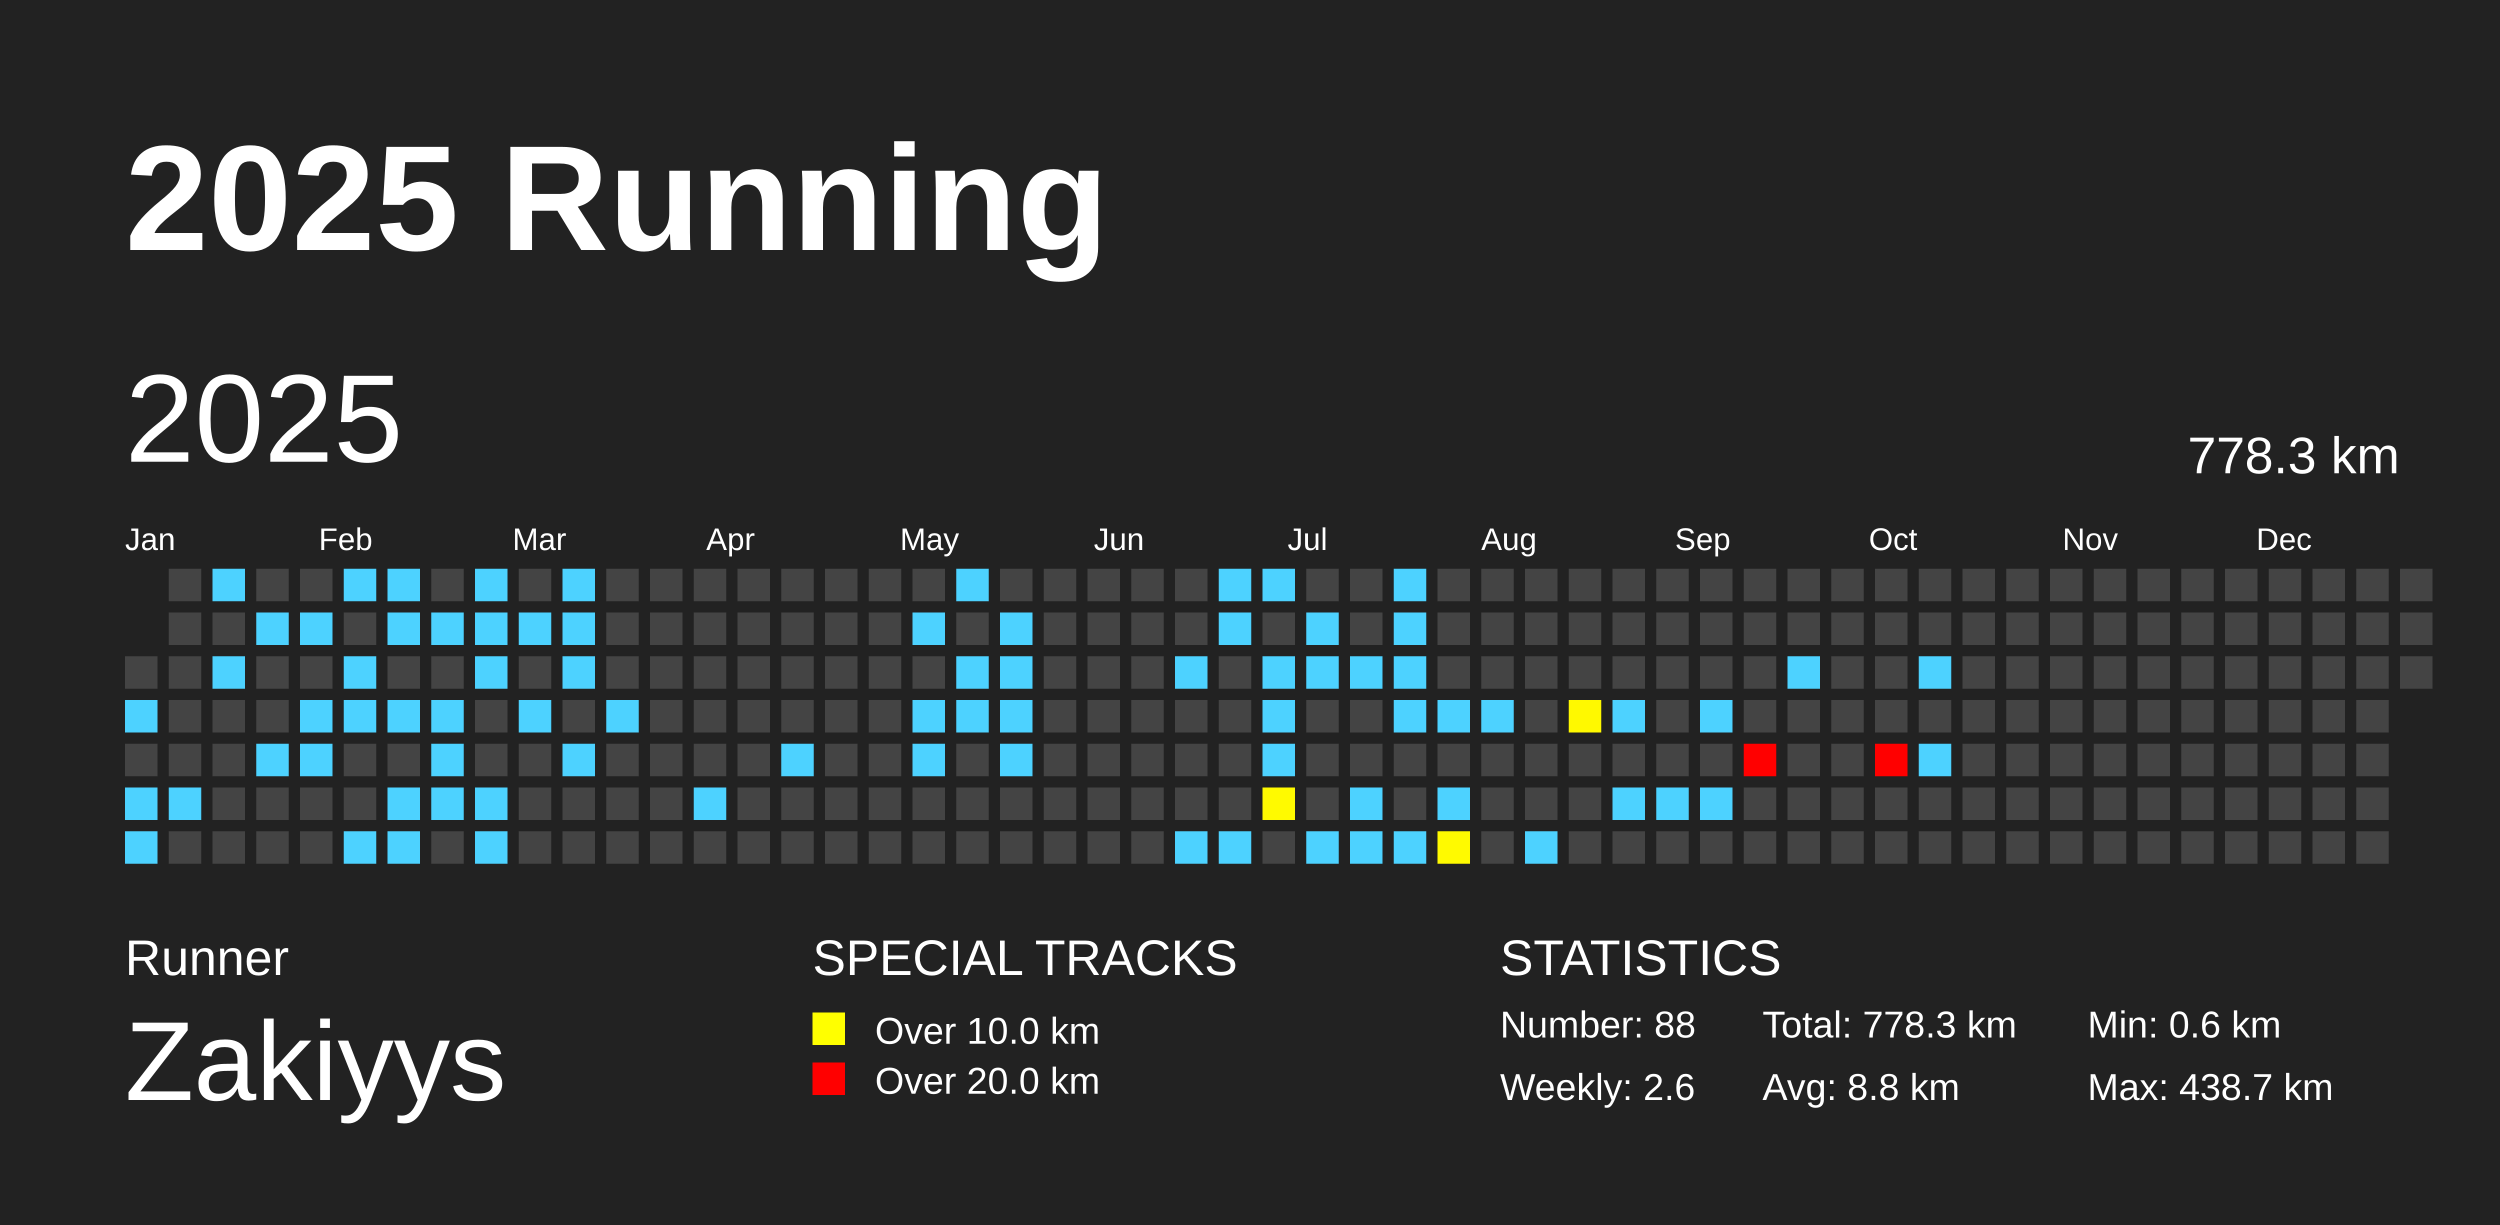
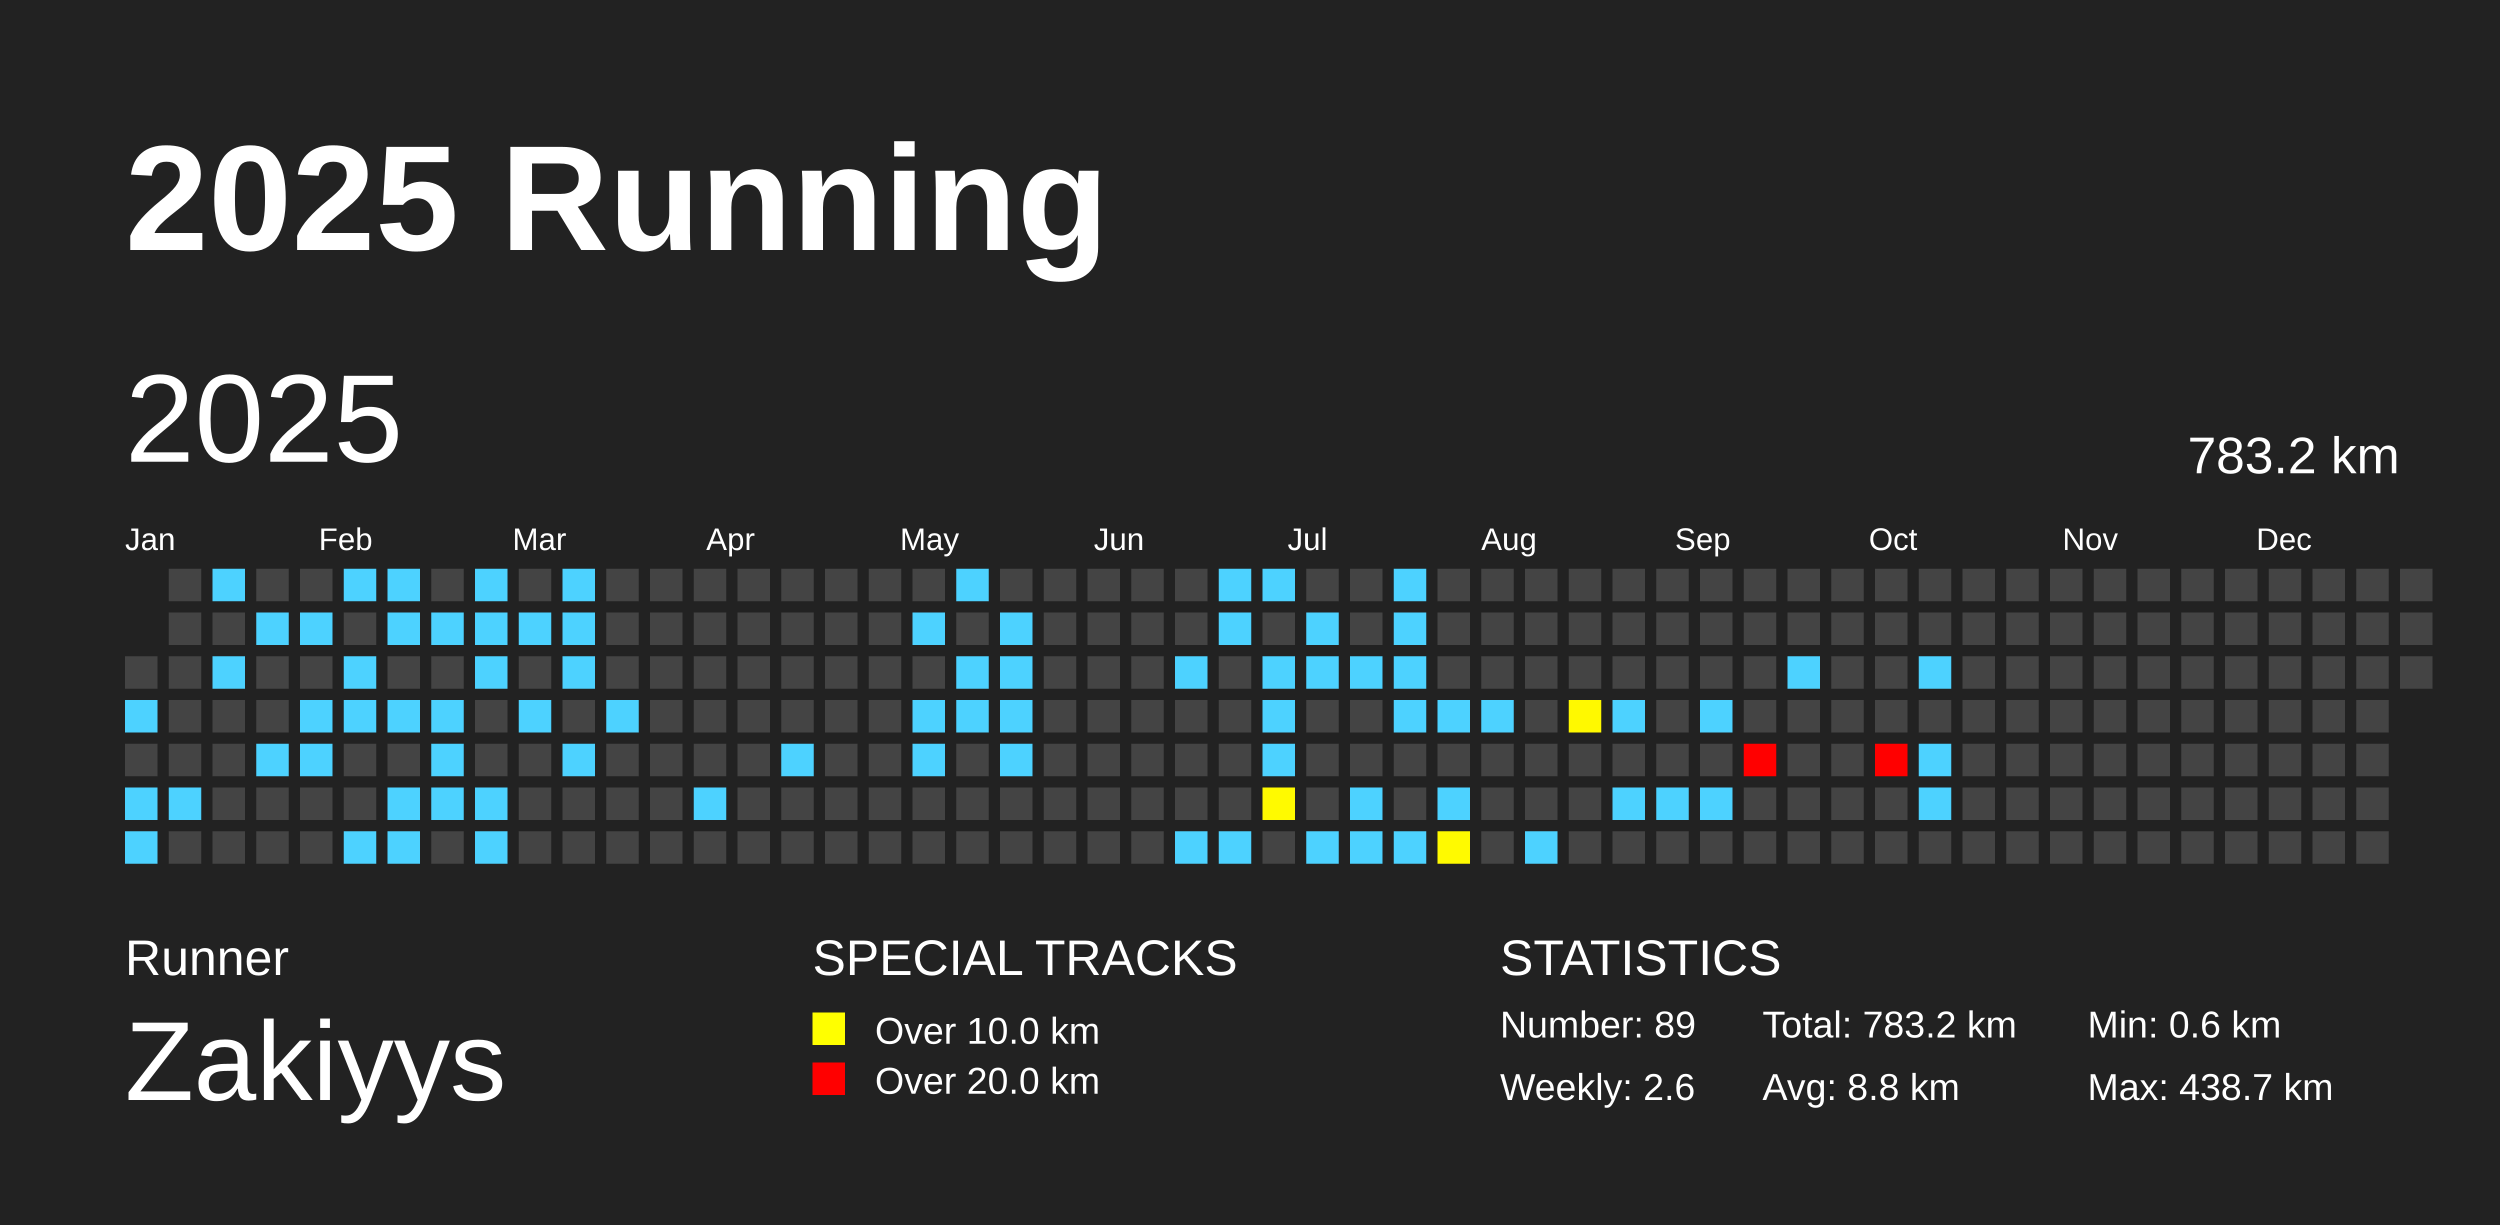
<svg xmlns="http://www.w3.org/2000/svg" baseProfile="full" height="98mm" version="1.1" viewBox="0,0,200,98" width="200mm">
  <defs />
  <rect fill="#222222" height="98" width="200" x="0" y="0" />
  <text fill="#FFFFFF" style="font-size:12px; font-family:Arial; font-weight:bold;" x="10" y="20">2025 Running</text>
  <text fill="#FFFFFF" style="font-size:4px; font-family:Arial" x="10" y="78">Runner</text>
  <text fill="#FFFFFF" style="font-size:9px; font-family:Arial" x="10" y="88">Zakiyys</text>
  <text fill="#FFFFFF" style="font-size:4px; font-family:Arial" x="65" y="78">SPECIAL TRACKS</text>
  <rect fill="yellow" height="2.6" width="2.6" x="65" y="81" />
  <text fill="#FFFFFF" style="font-size:3px; font-family:Arial" x="70" y="83.5">Over 10.0 km</text>
  <rect fill="red" height="2.6" width="2.6" x="65" y="85" />
  <text fill="#FFFFFF" style="font-size:3px; font-family:Arial" x="70" y="87.5">Over 20.0 km</text>
  <text fill="#FFFFFF" style="font-size:4px; font-family:Arial" x="120" y="78">STATISTICS</text>
-   <text fill="#FFFFFF" style="font-size:3px; font-family:Arial" x="120" y="83">Number: 88</text>
+   <text fill="#FFFFFF" style="font-size:3px; font-family:Arial" x="120" y="83">Number: 89</text>
  <text fill="#FFFFFF" style="font-size:3px; font-family:Arial" x="120" y="88">Weekly: 2.6</text>
-   <text fill="#FFFFFF" style="font-size:3px; font-family:Arial" x="141" y="83">Total: 778.3 km</text>
+   <text fill="#FFFFFF" style="font-size:3px; font-family:Arial" x="141" y="83">Total: 783.2 km</text>
  <text fill="#FFFFFF" style="font-size:3px; font-family:Arial" x="141" y="88">Avg: 8.8 km</text>
  <text fill="#FFFFFF" style="font-size:3px; font-family:Arial" x="167" y="83">Min: 0.6 km</text>
  <text fill="#FFFFFF" style="font-size:3px; font-family:Arial" x="167" y="88">Max: 438.7 km</text>
  <text dominant-baseline="hanging" fill="#FFFFFF" style="font-size:10.0px; font-family:Arial;" x="10" y="30">2025</text>
-   <text dominant-baseline="hanging" fill="#FFFFFF" style="font-size:4.125px; font-family:Arial;" x="175" y="35">778.3 km</text>
+   <text dominant-baseline="hanging" fill="#FFFFFF" style="font-size:4.125px; font-family:Arial;" x="175" y="35">783.2 km</text>
  <text fill="#FFFFFF" style="font-size:2.5px; font-family:Arial" x="10.0" y="44">Jan</text>
  <text fill="#FFFFFF" style="font-size:2.5px; font-family:Arial" x="25.5" y="44">Feb</text>
  <text fill="#FFFFFF" style="font-size:2.5px; font-family:Arial" x="41.0" y="44">Mar</text>
  <text fill="#FFFFFF" style="font-size:2.5px; font-family:Arial" x="56.5" y="44">Apr</text>
  <text fill="#FFFFFF" style="font-size:2.5px; font-family:Arial" x="72.0" y="44">May</text>
  <text fill="#FFFFFF" style="font-size:2.5px; font-family:Arial" x="87.5" y="44">Jun</text>
  <text fill="#FFFFFF" style="font-size:2.5px; font-family:Arial" x="103.0" y="44">Jul</text>
  <text fill="#FFFFFF" style="font-size:2.5px; font-family:Arial" x="118.5" y="44">Aug</text>
  <text fill="#FFFFFF" style="font-size:2.5px; font-family:Arial" x="134.0" y="44">Sep</text>
  <text fill="#FFFFFF" style="font-size:2.5px; font-family:Arial" x="149.5" y="44">Oct</text>
  <text fill="#FFFFFF" style="font-size:2.5px; font-family:Arial" x="165.0" y="44">Nov</text>
  <text fill="#FFFFFF" style="font-size:2.5px; font-family:Arial" x="180.5" y="44">Dec</text>
  <rect fill="#444444" height="2.6" width="2.6" x="10.0" y="52.5" />
  <rect fill="#4dd2ff" height="2.6" width="2.6" x="10.0" y="56.0" />
  <rect fill="#444444" height="2.6" width="2.6" x="10.0" y="59.5" />
  <rect fill="#4dd2ff" height="2.6" width="2.6" x="10.0" y="63.0" />
  <rect fill="#4dd2ff" height="2.6" width="2.6" x="10.0" y="66.5" />
  <rect fill="#444444" height="2.6" width="2.6" x="13.5" y="45.5" />
  <rect fill="#444444" height="2.6" width="2.6" x="13.5" y="49.0" />
  <rect fill="#444444" height="2.6" width="2.6" x="13.5" y="52.5" />
  <rect fill="#444444" height="2.6" width="2.6" x="13.5" y="56.0" />
  <rect fill="#444444" height="2.6" width="2.6" x="13.5" y="59.5" />
  <rect fill="#4dd2ff" height="2.6" width="2.6" x="13.5" y="63.0" />
  <rect fill="#444444" height="2.6" width="2.6" x="13.5" y="66.5" />
  <rect fill="#4dd2ff" height="2.6" width="2.6" x="17.0" y="45.5" />
  <rect fill="#444444" height="2.6" width="2.6" x="17.0" y="49.0" />
  <rect fill="#4dd2ff" height="2.6" width="2.6" x="17.0" y="52.5" />
  <rect fill="#444444" height="2.6" width="2.6" x="17.0" y="56.0" />
  <rect fill="#444444" height="2.6" width="2.6" x="17.0" y="59.5" />
  <rect fill="#444444" height="2.6" width="2.6" x="17.0" y="63.0" />
  <rect fill="#444444" height="2.6" width="2.6" x="17.0" y="66.5" />
  <rect fill="#444444" height="2.6" width="2.6" x="20.5" y="45.5" />
  <rect fill="#4dd2ff" height="2.6" width="2.6" x="20.5" y="49.0" />
  <rect fill="#444444" height="2.6" width="2.6" x="20.5" y="52.5" />
  <rect fill="#444444" height="2.6" width="2.6" x="20.5" y="56.0" />
  <rect fill="#4dd2ff" height="2.6" width="2.6" x="20.5" y="59.5" />
  <rect fill="#444444" height="2.6" width="2.6" x="20.5" y="63.0" />
  <rect fill="#444444" height="2.6" width="2.6" x="20.5" y="66.5" />
  <rect fill="#444444" height="2.6" width="2.6" x="24.0" y="45.5" />
  <rect fill="#4dd2ff" height="2.6" width="2.6" x="24.0" y="49.0" />
  <rect fill="#444444" height="2.6" width="2.6" x="24.0" y="52.5" />
  <rect fill="#4dd2ff" height="2.6" width="2.6" x="24.0" y="56.0" />
  <rect fill="#4dd2ff" height="2.6" width="2.6" x="24.0" y="59.5" />
  <rect fill="#444444" height="2.6" width="2.6" x="24.0" y="63.0" />
  <rect fill="#444444" height="2.6" width="2.6" x="24.0" y="66.5" />
  <rect fill="#4dd2ff" height="2.6" width="2.6" x="27.5" y="45.5" />
  <rect fill="#444444" height="2.6" width="2.6" x="27.5" y="49.0" />
  <rect fill="#4dd2ff" height="2.6" width="2.6" x="27.5" y="52.5" />
  <rect fill="#4dd2ff" height="2.6" width="2.6" x="27.5" y="56.0" />
  <rect fill="#444444" height="2.6" width="2.6" x="27.5" y="59.5" />
  <rect fill="#444444" height="2.6" width="2.6" x="27.5" y="63.0" />
  <rect fill="#4dd2ff" height="2.6" width="2.6" x="27.5" y="66.5" />
  <rect fill="#4dd2ff" height="2.6" width="2.6" x="31.0" y="45.5" />
  <rect fill="#4dd2ff" height="2.6" width="2.6" x="31.0" y="49.0" />
  <rect fill="#444444" height="2.6" width="2.6" x="31.0" y="52.5" />
  <rect fill="#4dd2ff" height="2.6" width="2.6" x="31.0" y="56.0" />
  <rect fill="#444444" height="2.6" width="2.6" x="31.0" y="59.5" />
  <rect fill="#4dd2ff" height="2.6" width="2.6" x="31.0" y="63.0" />
  <rect fill="#4dd2ff" height="2.6" width="2.6" x="31.0" y="66.5" />
  <rect fill="#444444" height="2.6" width="2.6" x="34.5" y="45.5" />
  <rect fill="#4dd2ff" height="2.6" width="2.6" x="34.5" y="49.0" />
  <rect fill="#444444" height="2.6" width="2.6" x="34.5" y="52.5" />
  <rect fill="#4dd2ff" height="2.6" width="2.6" x="34.5" y="56.0" />
  <rect fill="#4dd2ff" height="2.6" width="2.6" x="34.5" y="59.5" />
  <rect fill="#4dd2ff" height="2.6" width="2.6" x="34.5" y="63.0" />
  <rect fill="#444444" height="2.6" width="2.6" x="34.5" y="66.5" />
  <rect fill="#4dd2ff" height="2.6" width="2.6" x="38.0" y="45.5" />
  <rect fill="#4dd2ff" height="2.6" width="2.6" x="38.0" y="49.0" />
  <rect fill="#4dd2ff" height="2.6" width="2.6" x="38.0" y="52.5" />
  <rect fill="#444444" height="2.6" width="2.6" x="38.0" y="56.0" />
  <rect fill="#444444" height="2.6" width="2.6" x="38.0" y="59.5" />
  <rect fill="#4dd2ff" height="2.6" width="2.6" x="38.0" y="63.0" />
  <rect fill="#4dd2ff" height="2.6" width="2.6" x="38.0" y="66.5" />
  <rect fill="#444444" height="2.6" width="2.6" x="41.5" y="45.5" />
  <rect fill="#4dd2ff" height="2.6" width="2.6" x="41.5" y="49.0" />
  <rect fill="#444444" height="2.6" width="2.6" x="41.5" y="52.5" />
  <rect fill="#4dd2ff" height="2.6" width="2.6" x="41.5" y="56.0" />
  <rect fill="#444444" height="2.6" width="2.6" x="41.5" y="59.5" />
  <rect fill="#444444" height="2.6" width="2.6" x="41.5" y="63.0" />
  <rect fill="#444444" height="2.6" width="2.6" x="41.5" y="66.5" />
  <rect fill="#4dd2ff" height="2.6" width="2.6" x="45.0" y="45.5" />
  <rect fill="#4dd2ff" height="2.6" width="2.6" x="45.0" y="49.0" />
  <rect fill="#4dd2ff" height="2.6" width="2.6" x="45.0" y="52.5" />
  <rect fill="#444444" height="2.6" width="2.6" x="45.0" y="56.0" />
  <rect fill="#4dd2ff" height="2.6" width="2.6" x="45.0" y="59.5" />
  <rect fill="#444444" height="2.6" width="2.6" x="45.0" y="63.0" />
  <rect fill="#444444" height="2.6" width="2.6" x="45.0" y="66.5" />
  <rect fill="#444444" height="2.6" width="2.6" x="48.5" y="45.5" />
  <rect fill="#444444" height="2.6" width="2.6" x="48.5" y="49.0" />
  <rect fill="#444444" height="2.6" width="2.6" x="48.5" y="52.5" />
  <rect fill="#4dd2ff" height="2.6" width="2.6" x="48.5" y="56.0" />
  <rect fill="#444444" height="2.6" width="2.6" x="48.5" y="59.5" />
  <rect fill="#444444" height="2.6" width="2.6" x="48.5" y="63.0" />
  <rect fill="#444444" height="2.6" width="2.6" x="48.5" y="66.5" />
  <rect fill="#444444" height="2.6" width="2.6" x="52.0" y="45.5" />
  <rect fill="#444444" height="2.6" width="2.6" x="52.0" y="49.0" />
  <rect fill="#444444" height="2.6" width="2.6" x="52.0" y="52.5" />
  <rect fill="#444444" height="2.6" width="2.6" x="52.0" y="56.0" />
  <rect fill="#444444" height="2.6" width="2.6" x="52.0" y="59.5" />
  <rect fill="#444444" height="2.6" width="2.6" x="52.0" y="63.0" />
  <rect fill="#444444" height="2.6" width="2.6" x="52.0" y="66.5" />
  <rect fill="#444444" height="2.6" width="2.6" x="55.5" y="45.5" />
  <rect fill="#444444" height="2.6" width="2.6" x="55.5" y="49.0" />
  <rect fill="#444444" height="2.6" width="2.6" x="55.5" y="52.5" />
  <rect fill="#444444" height="2.6" width="2.6" x="55.5" y="56.0" />
  <rect fill="#444444" height="2.6" width="2.6" x="55.5" y="59.5" />
  <rect fill="#4dd2ff" height="2.6" width="2.6" x="55.5" y="63.0" />
  <rect fill="#444444" height="2.6" width="2.6" x="55.5" y="66.5" />
  <rect fill="#444444" height="2.6" width="2.6" x="59.0" y="45.5" />
  <rect fill="#444444" height="2.6" width="2.6" x="59.0" y="49.0" />
  <rect fill="#444444" height="2.6" width="2.6" x="59.0" y="52.5" />
  <rect fill="#444444" height="2.6" width="2.6" x="59.0" y="56.0" />
  <rect fill="#444444" height="2.6" width="2.6" x="59.0" y="59.5" />
  <rect fill="#444444" height="2.6" width="2.6" x="59.0" y="63.0" />
  <rect fill="#444444" height="2.6" width="2.6" x="59.0" y="66.5" />
  <rect fill="#444444" height="2.6" width="2.6" x="62.5" y="45.5" />
  <rect fill="#444444" height="2.6" width="2.6" x="62.5" y="49.0" />
  <rect fill="#444444" height="2.6" width="2.6" x="62.5" y="52.5" />
  <rect fill="#444444" height="2.6" width="2.6" x="62.5" y="56.0" />
  <rect fill="#4dd2ff" height="2.6" width="2.6" x="62.5" y="59.5" />
  <rect fill="#444444" height="2.6" width="2.6" x="62.5" y="63.0" />
  <rect fill="#444444" height="2.6" width="2.6" x="62.5" y="66.5" />
  <rect fill="#444444" height="2.6" width="2.6" x="66.0" y="45.5" />
  <rect fill="#444444" height="2.6" width="2.6" x="66.0" y="49.0" />
  <rect fill="#444444" height="2.6" width="2.6" x="66.0" y="52.5" />
  <rect fill="#444444" height="2.6" width="2.6" x="66.0" y="56.0" />
  <rect fill="#444444" height="2.6" width="2.6" x="66.0" y="59.5" />
  <rect fill="#444444" height="2.6" width="2.6" x="66.0" y="63.0" />
  <rect fill="#444444" height="2.6" width="2.6" x="66.0" y="66.5" />
  <rect fill="#444444" height="2.6" width="2.6" x="69.5" y="45.5" />
  <rect fill="#444444" height="2.6" width="2.6" x="69.5" y="49.0" />
  <rect fill="#444444" height="2.6" width="2.6" x="69.5" y="52.5" />
  <rect fill="#444444" height="2.6" width="2.6" x="69.5" y="56.0" />
  <rect fill="#444444" height="2.6" width="2.6" x="69.5" y="59.5" />
  <rect fill="#444444" height="2.6" width="2.6" x="69.5" y="63.0" />
  <rect fill="#444444" height="2.6" width="2.6" x="69.5" y="66.5" />
  <rect fill="#444444" height="2.6" width="2.6" x="73.0" y="45.5" />
  <rect fill="#4dd2ff" height="2.6" width="2.6" x="73.0" y="49.0" />
  <rect fill="#444444" height="2.6" width="2.6" x="73.0" y="52.5" />
  <rect fill="#4dd2ff" height="2.6" width="2.6" x="73.0" y="56.0" />
  <rect fill="#4dd2ff" height="2.6" width="2.6" x="73.0" y="59.5" />
  <rect fill="#444444" height="2.6" width="2.6" x="73.0" y="63.0" />
  <rect fill="#444444" height="2.6" width="2.6" x="73.0" y="66.5" />
  <rect fill="#4dd2ff" height="2.6" width="2.6" x="76.5" y="45.5" />
  <rect fill="#444444" height="2.6" width="2.6" x="76.5" y="49.0" />
  <rect fill="#4dd2ff" height="2.6" width="2.6" x="76.5" y="52.5" />
  <rect fill="#4dd2ff" height="2.6" width="2.6" x="76.5" y="56.0" />
  <rect fill="#444444" height="2.6" width="2.6" x="76.5" y="59.5" />
  <rect fill="#444444" height="2.6" width="2.6" x="76.5" y="63.0" />
  <rect fill="#444444" height="2.6" width="2.6" x="76.5" y="66.5" />
  <rect fill="#444444" height="2.6" width="2.6" x="80.0" y="45.5" />
  <rect fill="#4dd2ff" height="2.6" width="2.6" x="80.0" y="49.0" />
  <rect fill="#4dd2ff" height="2.6" width="2.6" x="80.0" y="52.5" />
  <rect fill="#4dd2ff" height="2.6" width="2.6" x="80.0" y="56.0" />
  <rect fill="#4dd2ff" height="2.6" width="2.6" x="80.0" y="59.5" />
  <rect fill="#444444" height="2.6" width="2.6" x="80.0" y="63.0" />
  <rect fill="#444444" height="2.6" width="2.6" x="80.0" y="66.5" />
  <rect fill="#444444" height="2.6" width="2.6" x="83.5" y="45.5" />
  <rect fill="#444444" height="2.6" width="2.6" x="83.5" y="49.0" />
  <rect fill="#444444" height="2.6" width="2.6" x="83.5" y="52.5" />
  <rect fill="#444444" height="2.6" width="2.6" x="83.5" y="56.0" />
  <rect fill="#444444" height="2.6" width="2.6" x="83.5" y="59.5" />
  <rect fill="#444444" height="2.6" width="2.6" x="83.5" y="63.0" />
  <rect fill="#444444" height="2.6" width="2.6" x="83.5" y="66.5" />
  <rect fill="#444444" height="2.6" width="2.6" x="87.0" y="45.5" />
  <rect fill="#444444" height="2.6" width="2.6" x="87.0" y="49.0" />
  <rect fill="#444444" height="2.6" width="2.6" x="87.0" y="52.5" />
  <rect fill="#444444" height="2.6" width="2.6" x="87.0" y="56.0" />
  <rect fill="#444444" height="2.6" width="2.6" x="87.0" y="59.5" />
  <rect fill="#444444" height="2.6" width="2.6" x="87.0" y="63.0" />
  <rect fill="#444444" height="2.6" width="2.6" x="87.0" y="66.5" />
  <rect fill="#444444" height="2.6" width="2.6" x="90.5" y="45.5" />
  <rect fill="#444444" height="2.6" width="2.6" x="90.5" y="49.0" />
  <rect fill="#444444" height="2.6" width="2.6" x="90.5" y="52.5" />
  <rect fill="#444444" height="2.6" width="2.6" x="90.5" y="56.0" />
  <rect fill="#444444" height="2.6" width="2.6" x="90.5" y="59.5" />
  <rect fill="#444444" height="2.6" width="2.6" x="90.5" y="63.0" />
  <rect fill="#444444" height="2.6" width="2.6" x="90.5" y="66.5" />
  <rect fill="#444444" height="2.6" width="2.6" x="94.0" y="45.5" />
  <rect fill="#444444" height="2.6" width="2.6" x="94.0" y="49.0" />
  <rect fill="#4dd2ff" height="2.6" width="2.6" x="94.0" y="52.5" />
  <rect fill="#444444" height="2.6" width="2.6" x="94.0" y="56.0" />
  <rect fill="#444444" height="2.6" width="2.6" x="94.0" y="59.5" />
  <rect fill="#444444" height="2.6" width="2.6" x="94.0" y="63.0" />
  <rect fill="#4dd2ff" height="2.6" width="2.6" x="94.0" y="66.5" />
  <rect fill="#4dd2ff" height="2.6" width="2.6" x="97.5" y="45.5" />
  <rect fill="#4dd2ff" height="2.6" width="2.6" x="97.5" y="49.0" />
  <rect fill="#444444" height="2.6" width="2.6" x="97.5" y="52.5" />
  <rect fill="#444444" height="2.6" width="2.6" x="97.5" y="56.0" />
  <rect fill="#444444" height="2.6" width="2.6" x="97.5" y="59.5" />
  <rect fill="#444444" height="2.6" width="2.6" x="97.5" y="63.0" />
  <rect fill="#4dd2ff" height="2.6" width="2.6" x="97.5" y="66.5" />
  <rect fill="#4dd2ff" height="2.6" width="2.6" x="101.0" y="45.5" />
  <rect fill="#444444" height="2.6" width="2.6" x="101.0" y="49.0" />
  <rect fill="#4dd2ff" height="2.6" width="2.6" x="101.0" y="52.5" />
  <rect fill="#4dd2ff" height="2.6" width="2.6" x="101.0" y="56.0" />
  <rect fill="#4dd2ff" height="2.6" width="2.6" x="101.0" y="59.5" />
  <rect fill="#fffa00" height="2.6" width="2.6" x="101.0" y="63.0" />
  <rect fill="#444444" height="2.6" width="2.6" x="101.0" y="66.5" />
  <rect fill="#444444" height="2.6" width="2.6" x="104.5" y="45.5" />
  <rect fill="#4dd2ff" height="2.6" width="2.6" x="104.5" y="49.0" />
  <rect fill="#4dd2ff" height="2.6" width="2.6" x="104.5" y="52.5" />
  <rect fill="#444444" height="2.6" width="2.6" x="104.5" y="56.0" />
  <rect fill="#444444" height="2.6" width="2.6" x="104.5" y="59.5" />
  <rect fill="#444444" height="2.6" width="2.6" x="104.5" y="63.0" />
  <rect fill="#4dd2ff" height="2.6" width="2.6" x="104.5" y="66.5" />
  <rect fill="#444444" height="2.6" width="2.6" x="108.0" y="45.5" />
  <rect fill="#444444" height="2.6" width="2.6" x="108.0" y="49.0" />
  <rect fill="#4dd2ff" height="2.6" width="2.6" x="108.0" y="52.5" />
  <rect fill="#444444" height="2.6" width="2.6" x="108.0" y="56.0" />
  <rect fill="#444444" height="2.6" width="2.6" x="108.0" y="59.5" />
  <rect fill="#4dd2ff" height="2.6" width="2.6" x="108.0" y="63.0" />
  <rect fill="#4dd2ff" height="2.6" width="2.6" x="108.0" y="66.5" />
  <rect fill="#4dd2ff" height="2.6" width="2.6" x="111.5" y="45.5" />
  <rect fill="#4dd2ff" height="2.6" width="2.6" x="111.5" y="49.0" />
  <rect fill="#4dd2ff" height="2.6" width="2.6" x="111.5" y="52.5" />
  <rect fill="#4dd2ff" height="2.6" width="2.6" x="111.5" y="56.0" />
  <rect fill="#444444" height="2.6" width="2.6" x="111.5" y="59.5" />
  <rect fill="#444444" height="2.6" width="2.6" x="111.5" y="63.0" />
  <rect fill="#4dd2ff" height="2.6" width="2.6" x="111.5" y="66.5" />
  <rect fill="#444444" height="2.6" width="2.6" x="115.0" y="45.5" />
  <rect fill="#444444" height="2.6" width="2.6" x="115.0" y="49.0" />
  <rect fill="#444444" height="2.6" width="2.6" x="115.0" y="52.5" />
  <rect fill="#4dd2ff" height="2.6" width="2.6" x="115.0" y="56.0" />
  <rect fill="#444444" height="2.6" width="2.6" x="115.0" y="59.5" />
  <rect fill="#4dd2ff" height="2.6" width="2.6" x="115.0" y="63.0" />
  <rect fill="#fffa00" height="2.6" width="2.6" x="115.0" y="66.5" />
  <rect fill="#444444" height="2.6" width="2.6" x="118.5" y="45.5" />
  <rect fill="#444444" height="2.6" width="2.6" x="118.5" y="49.0" />
  <rect fill="#444444" height="2.6" width="2.6" x="118.5" y="52.5" />
  <rect fill="#4dd2ff" height="2.6" width="2.6" x="118.5" y="56.0" />
  <rect fill="#444444" height="2.6" width="2.6" x="118.5" y="59.5" />
  <rect fill="#444444" height="2.6" width="2.6" x="118.5" y="63.0" />
  <rect fill="#444444" height="2.6" width="2.6" x="118.5" y="66.5" />
  <rect fill="#444444" height="2.6" width="2.6" x="122.0" y="45.5" />
  <rect fill="#444444" height="2.6" width="2.6" x="122.0" y="49.0" />
  <rect fill="#444444" height="2.6" width="2.6" x="122.0" y="52.5" />
  <rect fill="#444444" height="2.6" width="2.6" x="122.0" y="56.0" />
  <rect fill="#444444" height="2.6" width="2.6" x="122.0" y="59.5" />
  <rect fill="#444444" height="2.6" width="2.6" x="122.0" y="63.0" />
  <rect fill="#4dd2ff" height="2.6" width="2.6" x="122.0" y="66.5" />
  <rect fill="#444444" height="2.6" width="2.6" x="125.5" y="45.5" />
  <rect fill="#444444" height="2.6" width="2.6" x="125.5" y="49.0" />
  <rect fill="#444444" height="2.6" width="2.6" x="125.5" y="52.5" />
  <rect fill="#fff900" height="2.6" width="2.6" x="125.5" y="56.0" />
  <rect fill="#444444" height="2.6" width="2.6" x="125.5" y="59.5" />
  <rect fill="#444444" height="2.6" width="2.6" x="125.5" y="63.0" />
  <rect fill="#444444" height="2.6" width="2.6" x="125.5" y="66.5" />
  <rect fill="#444444" height="2.6" width="2.6" x="129.0" y="45.5" />
  <rect fill="#444444" height="2.6" width="2.6" x="129.0" y="49.0" />
  <rect fill="#444444" height="2.6" width="2.6" x="129.0" y="52.5" />
  <rect fill="#4dd2ff" height="2.6" width="2.6" x="129.0" y="56.0" />
  <rect fill="#444444" height="2.6" width="2.6" x="129.0" y="59.5" />
  <rect fill="#4dd2ff" height="2.6" width="2.6" x="129.0" y="63.0" />
  <rect fill="#444444" height="2.6" width="2.6" x="129.0" y="66.5" />
  <rect fill="#444444" height="2.6" width="2.6" x="132.5" y="45.5" />
  <rect fill="#444444" height="2.6" width="2.6" x="132.5" y="49.0" />
  <rect fill="#444444" height="2.6" width="2.6" x="132.5" y="52.5" />
  <rect fill="#444444" height="2.6" width="2.6" x="132.5" y="56.0" />
  <rect fill="#444444" height="2.6" width="2.6" x="132.5" y="59.5" />
  <rect fill="#4dd2ff" height="2.6" width="2.6" x="132.5" y="63.0" />
  <rect fill="#444444" height="2.6" width="2.6" x="132.5" y="66.5" />
  <rect fill="#444444" height="2.6" width="2.6" x="136.0" y="45.5" />
  <rect fill="#444444" height="2.6" width="2.6" x="136.0" y="49.0" />
  <rect fill="#444444" height="2.6" width="2.6" x="136.0" y="52.5" />
  <rect fill="#4dd2ff" height="2.6" width="2.6" x="136.0" y="56.0" />
  <rect fill="#444444" height="2.6" width="2.6" x="136.0" y="59.5" />
  <rect fill="#4dd2ff" height="2.6" width="2.6" x="136.0" y="63.0" />
  <rect fill="#444444" height="2.6" width="2.6" x="136.0" y="66.5" />
  <rect fill="#444444" height="2.6" width="2.6" x="139.5" y="45.5" />
  <rect fill="#444444" height="2.6" width="2.6" x="139.5" y="49.0" />
  <rect fill="#444444" height="2.6" width="2.6" x="139.5" y="52.5" />
  <rect fill="#444444" height="2.6" width="2.6" x="139.5" y="56.0" />
  <rect fill="red" height="2.6" width="2.6" x="139.5" y="59.5" />
  <rect fill="#444444" height="2.6" width="2.6" x="139.5" y="63.0" />
  <rect fill="#444444" height="2.6" width="2.6" x="139.5" y="66.5" />
  <rect fill="#444444" height="2.6" width="2.6" x="143.0" y="45.5" />
  <rect fill="#444444" height="2.6" width="2.6" x="143.0" y="49.0" />
  <rect fill="#4dd2ff" height="2.6" width="2.6" x="143.0" y="52.5" />
  <rect fill="#444444" height="2.6" width="2.6" x="143.0" y="56.0" />
  <rect fill="#444444" height="2.6" width="2.6" x="143.0" y="59.5" />
  <rect fill="#444444" height="2.6" width="2.6" x="143.0" y="63.0" />
  <rect fill="#444444" height="2.6" width="2.6" x="143.0" y="66.5" />
  <rect fill="#444444" height="2.6" width="2.6" x="146.5" y="45.5" />
  <rect fill="#444444" height="2.6" width="2.6" x="146.5" y="49.0" />
  <rect fill="#444444" height="2.6" width="2.6" x="146.5" y="52.5" />
  <rect fill="#444444" height="2.6" width="2.6" x="146.5" y="56.0" />
  <rect fill="#444444" height="2.6" width="2.6" x="146.5" y="59.5" />
  <rect fill="#444444" height="2.6" width="2.6" x="146.5" y="63.0" />
  <rect fill="#444444" height="2.6" width="2.6" x="146.5" y="66.5" />
  <rect fill="#444444" height="2.6" width="2.6" x="150.0" y="45.5" />
  <rect fill="#444444" height="2.6" width="2.6" x="150.0" y="49.0" />
  <rect fill="#444444" height="2.6" width="2.6" x="150.0" y="52.5" />
  <rect fill="#444444" height="2.6" width="2.6" x="150.0" y="56.0" />
  <rect fill="red" height="2.6" width="2.6" x="150.0" y="59.5" />
  <rect fill="#444444" height="2.6" width="2.6" x="150.0" y="63.0" />
  <rect fill="#444444" height="2.6" width="2.6" x="150.0" y="66.5" />
  <rect fill="#444444" height="2.6" width="2.6" x="153.5" y="45.5" />
  <rect fill="#444444" height="2.6" width="2.6" x="153.5" y="49.0" />
  <rect fill="#4dd2ff" height="2.6" width="2.6" x="153.5" y="52.5" />
  <rect fill="#444444" height="2.6" width="2.6" x="153.5" y="56.0" />
  <rect fill="#4dd2ff" height="2.6" width="2.6" x="153.5" y="59.5" />
-   <rect fill="#444444" height="2.6" width="2.6" x="153.5" y="63.0" />
+   <rect fill="#4dd2ff" height="2.6" width="2.6" x="153.5" y="63.0" />
  <rect fill="#444444" height="2.6" width="2.6" x="153.5" y="66.5" />
  <rect fill="#444444" height="2.6" width="2.6" x="157.0" y="45.5" />
  <rect fill="#444444" height="2.6" width="2.6" x="157.0" y="49.0" />
  <rect fill="#444444" height="2.6" width="2.6" x="157.0" y="52.5" />
  <rect fill="#444444" height="2.6" width="2.6" x="157.0" y="56.0" />
  <rect fill="#444444" height="2.6" width="2.6" x="157.0" y="59.5" />
  <rect fill="#444444" height="2.6" width="2.6" x="157.0" y="63.0" />
  <rect fill="#444444" height="2.6" width="2.6" x="157.0" y="66.5" />
  <rect fill="#444444" height="2.6" width="2.6" x="160.5" y="45.5" />
  <rect fill="#444444" height="2.6" width="2.6" x="160.5" y="49.0" />
  <rect fill="#444444" height="2.6" width="2.6" x="160.5" y="52.5" />
  <rect fill="#444444" height="2.6" width="2.6" x="160.5" y="56.0" />
  <rect fill="#444444" height="2.6" width="2.6" x="160.5" y="59.5" />
  <rect fill="#444444" height="2.6" width="2.6" x="160.5" y="63.0" />
  <rect fill="#444444" height="2.6" width="2.6" x="160.5" y="66.5" />
  <rect fill="#444444" height="2.6" width="2.6" x="164.0" y="45.5" />
  <rect fill="#444444" height="2.6" width="2.6" x="164.0" y="49.0" />
  <rect fill="#444444" height="2.6" width="2.6" x="164.0" y="52.5" />
  <rect fill="#444444" height="2.6" width="2.6" x="164.0" y="56.0" />
  <rect fill="#444444" height="2.6" width="2.6" x="164.0" y="59.5" />
  <rect fill="#444444" height="2.6" width="2.6" x="164.0" y="63.0" />
  <rect fill="#444444" height="2.6" width="2.6" x="164.0" y="66.5" />
  <rect fill="#444444" height="2.6" width="2.6" x="167.5" y="45.5" />
  <rect fill="#444444" height="2.6" width="2.6" x="167.5" y="49.0" />
  <rect fill="#444444" height="2.6" width="2.6" x="167.5" y="52.5" />
  <rect fill="#444444" height="2.6" width="2.6" x="167.5" y="56.0" />
  <rect fill="#444444" height="2.6" width="2.6" x="167.5" y="59.5" />
  <rect fill="#444444" height="2.6" width="2.6" x="167.5" y="63.0" />
  <rect fill="#444444" height="2.6" width="2.6" x="167.5" y="66.5" />
  <rect fill="#444444" height="2.6" width="2.6" x="171.0" y="45.5" />
  <rect fill="#444444" height="2.6" width="2.6" x="171.0" y="49.0" />
  <rect fill="#444444" height="2.6" width="2.6" x="171.0" y="52.5" />
  <rect fill="#444444" height="2.6" width="2.6" x="171.0" y="56.0" />
  <rect fill="#444444" height="2.6" width="2.6" x="171.0" y="59.5" />
  <rect fill="#444444" height="2.6" width="2.6" x="171.0" y="63.0" />
  <rect fill="#444444" height="2.6" width="2.6" x="171.0" y="66.5" />
  <rect fill="#444444" height="2.6" width="2.6" x="174.5" y="45.5" />
  <rect fill="#444444" height="2.6" width="2.6" x="174.5" y="49.0" />
  <rect fill="#444444" height="2.6" width="2.6" x="174.5" y="52.5" />
  <rect fill="#444444" height="2.6" width="2.6" x="174.5" y="56.0" />
  <rect fill="#444444" height="2.6" width="2.6" x="174.5" y="59.5" />
  <rect fill="#444444" height="2.6" width="2.6" x="174.5" y="63.0" />
  <rect fill="#444444" height="2.6" width="2.6" x="174.5" y="66.5" />
  <rect fill="#444444" height="2.6" width="2.6" x="178.0" y="45.5" />
  <rect fill="#444444" height="2.6" width="2.6" x="178.0" y="49.0" />
  <rect fill="#444444" height="2.6" width="2.6" x="178.0" y="52.5" />
  <rect fill="#444444" height="2.6" width="2.6" x="178.0" y="56.0" />
  <rect fill="#444444" height="2.6" width="2.6" x="178.0" y="59.5" />
  <rect fill="#444444" height="2.6" width="2.6" x="178.0" y="63.0" />
  <rect fill="#444444" height="2.6" width="2.6" x="178.0" y="66.5" />
  <rect fill="#444444" height="2.6" width="2.6" x="181.5" y="45.5" />
  <rect fill="#444444" height="2.6" width="2.6" x="181.5" y="49.0" />
  <rect fill="#444444" height="2.6" width="2.6" x="181.5" y="52.5" />
  <rect fill="#444444" height="2.6" width="2.6" x="181.5" y="56.0" />
  <rect fill="#444444" height="2.6" width="2.6" x="181.5" y="59.5" />
  <rect fill="#444444" height="2.6" width="2.6" x="181.5" y="63.0" />
  <rect fill="#444444" height="2.6" width="2.6" x="181.5" y="66.5" />
  <rect fill="#444444" height="2.6" width="2.6" x="185.0" y="45.5" />
  <rect fill="#444444" height="2.6" width="2.6" x="185.0" y="49.0" />
  <rect fill="#444444" height="2.6" width="2.6" x="185.0" y="52.5" />
  <rect fill="#444444" height="2.6" width="2.6" x="185.0" y="56.0" />
  <rect fill="#444444" height="2.6" width="2.6" x="185.0" y="59.5" />
  <rect fill="#444444" height="2.6" width="2.6" x="185.0" y="63.0" />
  <rect fill="#444444" height="2.6" width="2.6" x="185.0" y="66.5" />
  <rect fill="#444444" height="2.6" width="2.6" x="188.5" y="45.5" />
  <rect fill="#444444" height="2.6" width="2.6" x="188.5" y="49.0" />
  <rect fill="#444444" height="2.6" width="2.6" x="188.5" y="52.5" />
  <rect fill="#444444" height="2.6" width="2.6" x="188.5" y="56.0" />
  <rect fill="#444444" height="2.6" width="2.6" x="188.5" y="59.5" />
  <rect fill="#444444" height="2.6" width="2.6" x="188.5" y="63.0" />
  <rect fill="#444444" height="2.6" width="2.6" x="188.5" y="66.5" />
  <rect fill="#444444" height="2.6" width="2.6" x="192.0" y="45.5" />
  <rect fill="#444444" height="2.6" width="2.6" x="192.0" y="49.0" />
  <rect fill="#444444" height="2.6" width="2.6" x="192.0" y="52.5" />
</svg>
